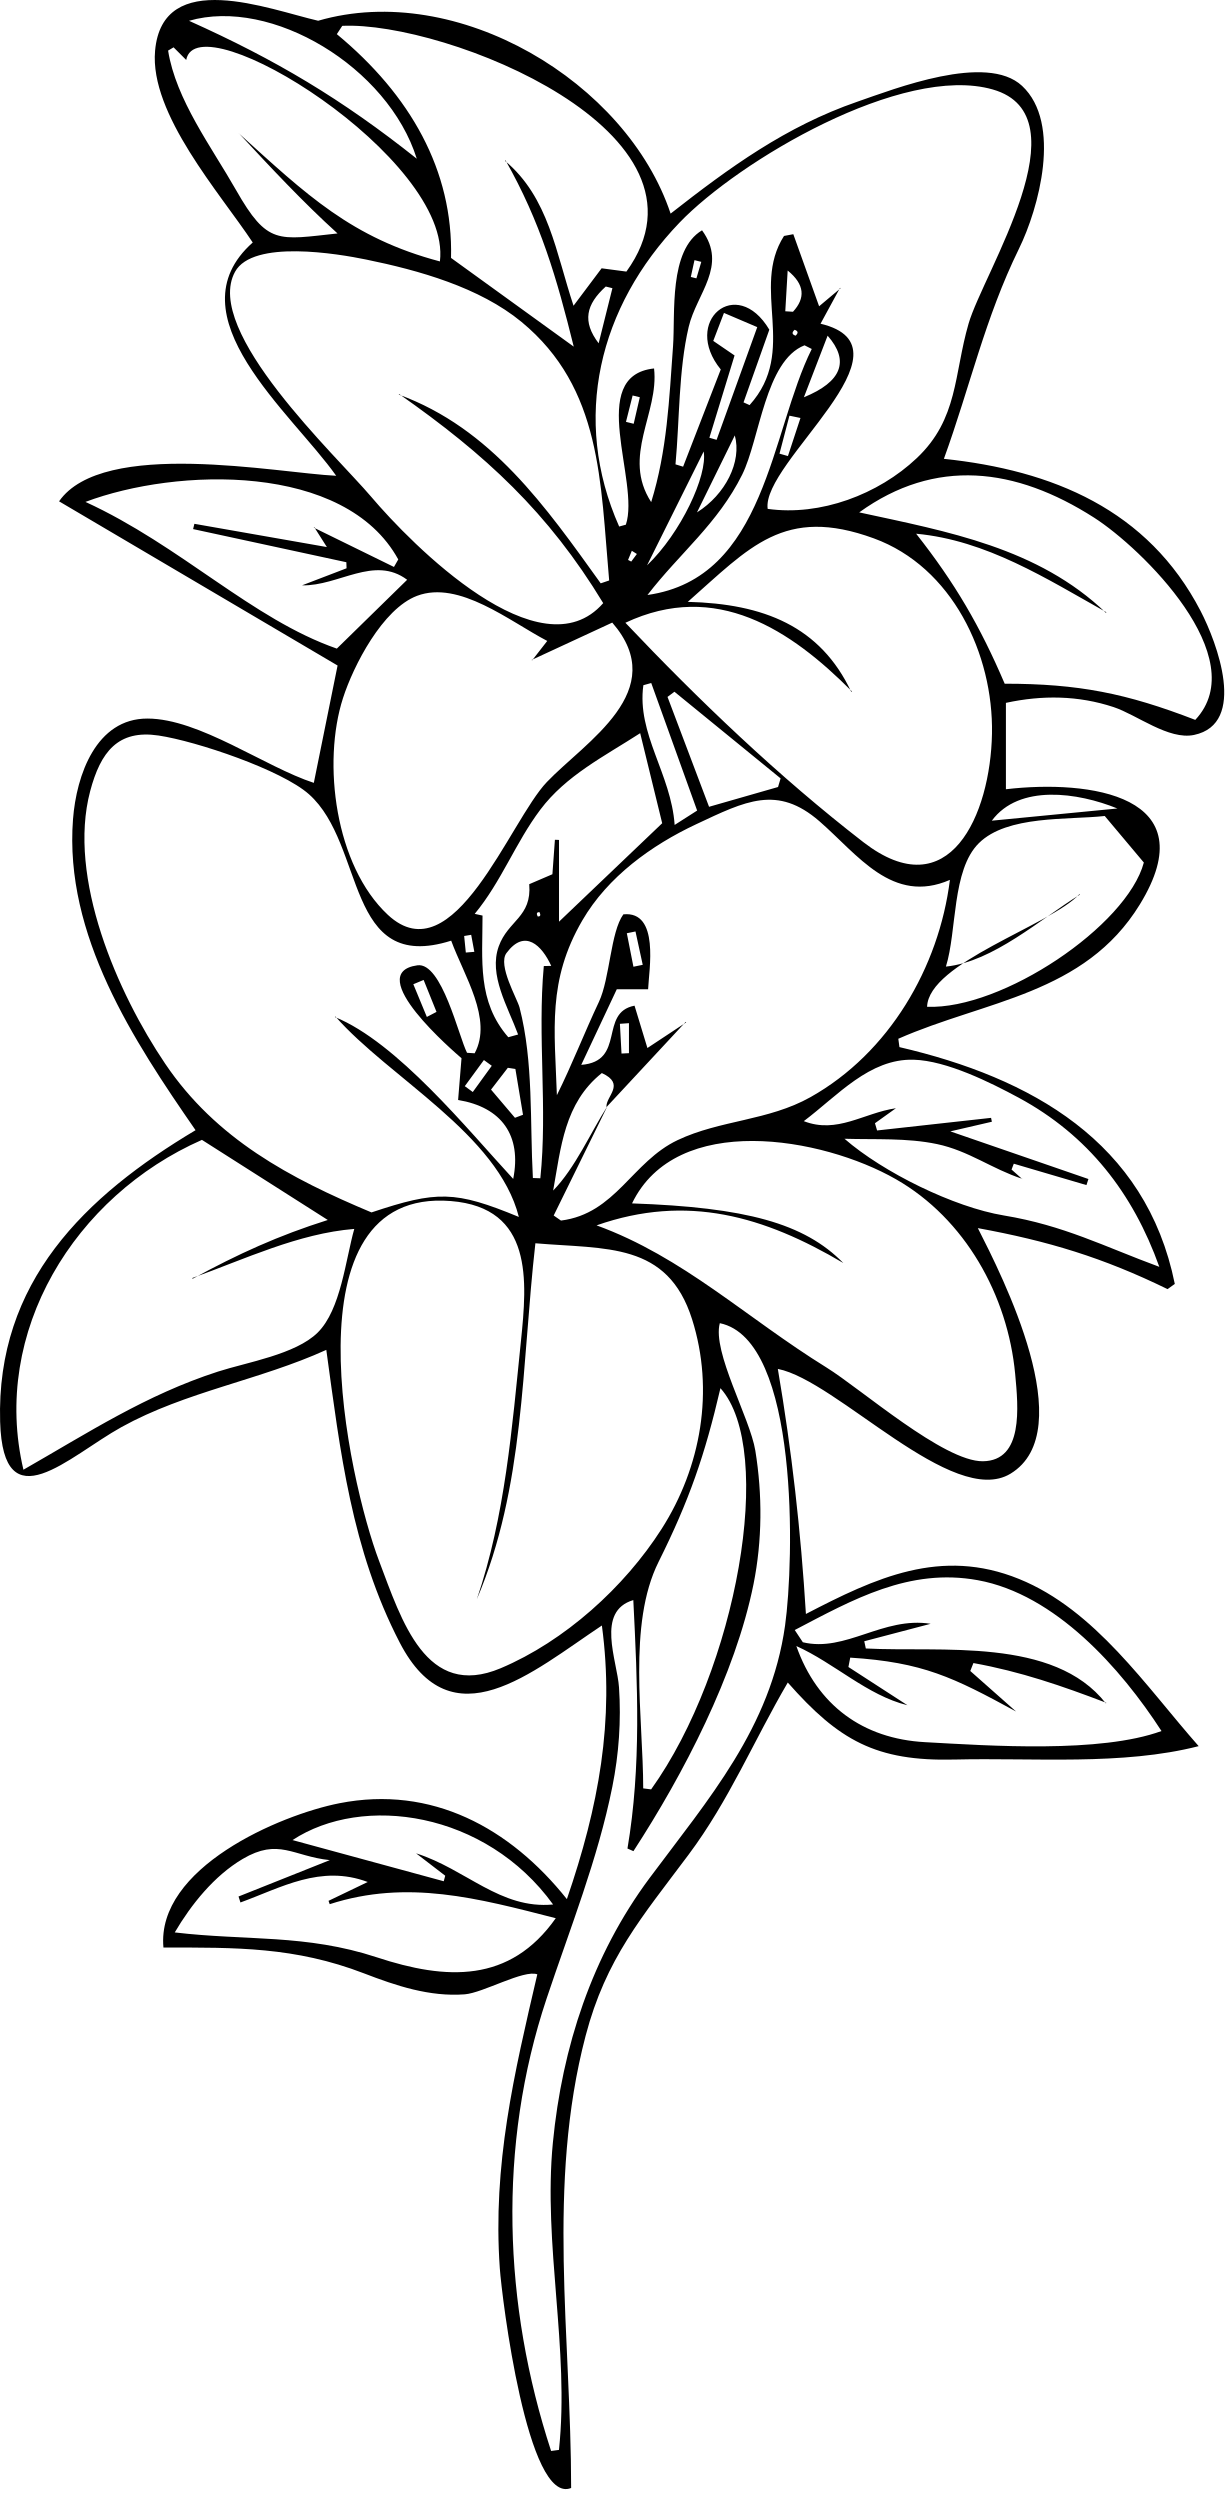
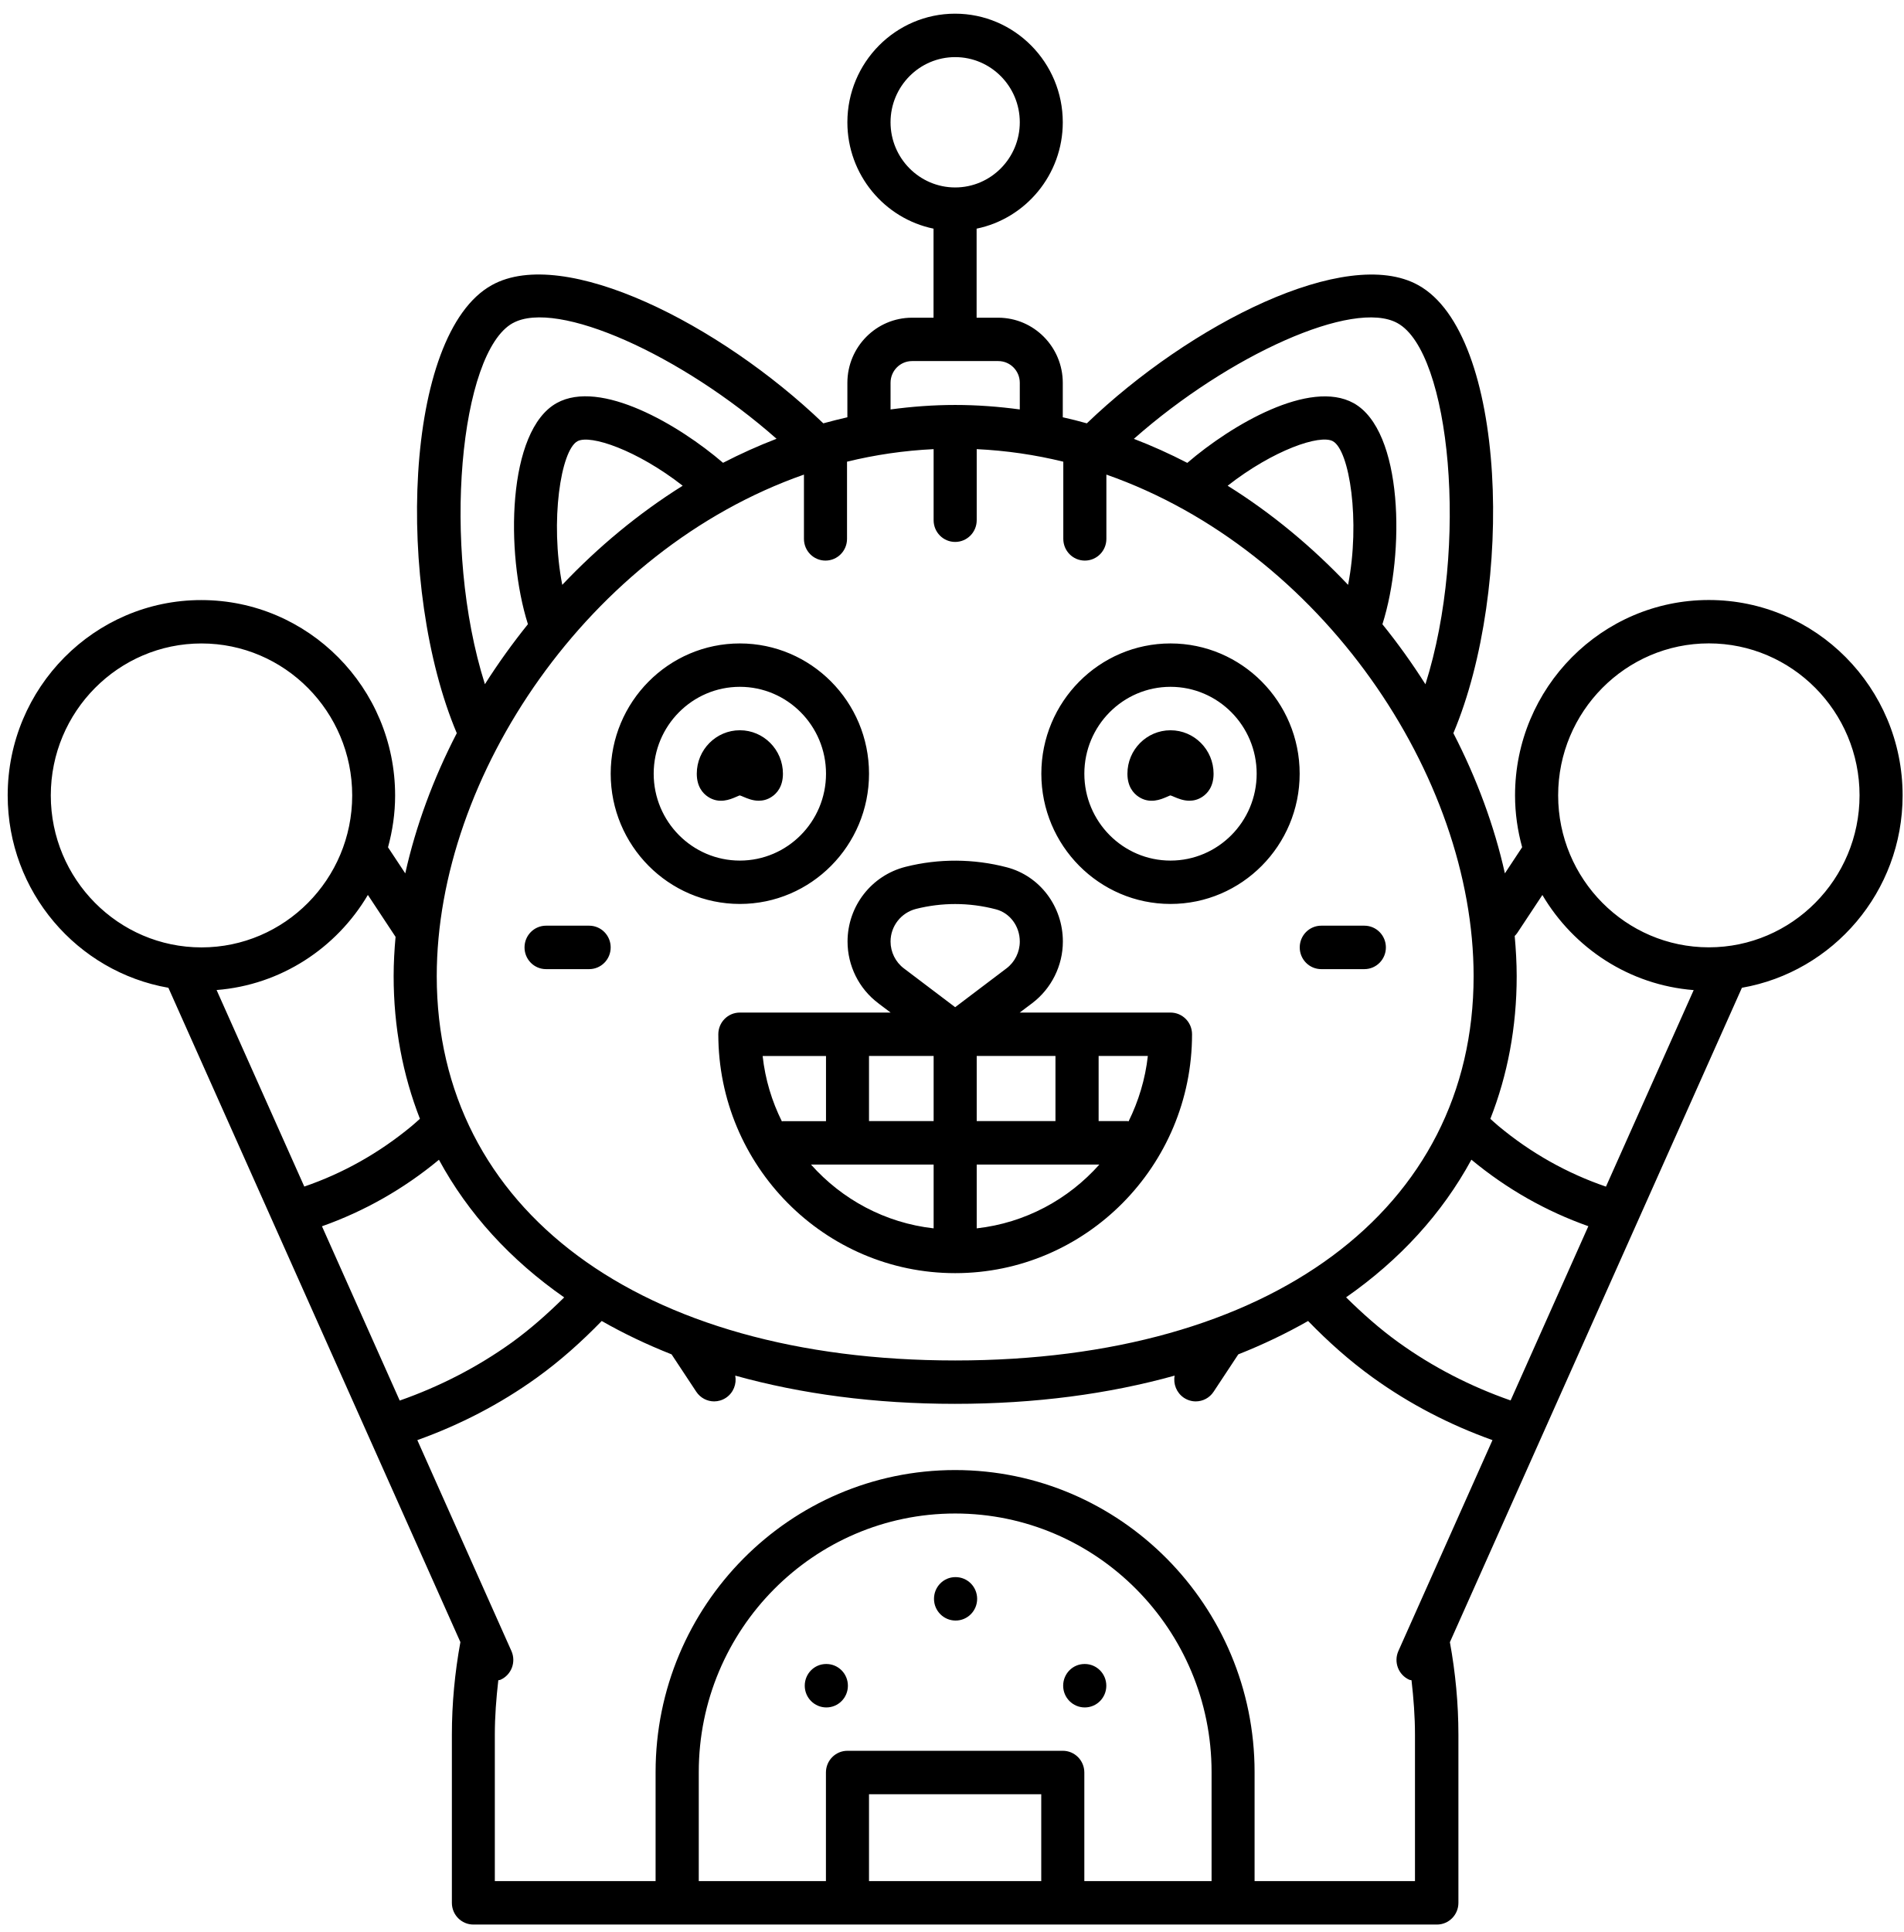
- <svg xmlns="http://www.w3.org/2000/svg" width="95" height="194" viewBox="0 0 95 194" fill="none">
-   <path d="M24.351 60.758C25.003 57.535 25.626 54.472 26.196 51.644C19.026 47.418 11.811 43.162 4.584 38.903C7.989 34.003 21.548 36.707 26.088 36.921C22.663 32.059 13.252 24.468 19.612 18.818C17.099 15.016 11.597 8.845 12.034 3.942C12.608 -2.555 20.879 0.735 24.689 1.61C35.483 -1.527 48.638 6.356 52.039 16.576C56.6 13.002 60.995 9.803 66.531 7.892C69.416 6.897 76.552 4.09 79.31 6.662C82.43 9.572 80.597 16.192 79.074 19.296C76.424 24.704 75.293 29.958 73.246 35.605C81.666 36.492 89.08 39.534 93.166 47.414C94.425 49.841 96.815 56.16 92.658 57.031C90.689 57.444 88.217 55.467 86.421 54.872C83.681 53.964 80.882 53.931 78.059 54.542V61.245C84.535 60.49 93.665 61.691 88.448 70.19C84.156 77.182 76.445 77.636 69.709 80.608C69.738 80.822 69.767 81.041 69.796 81.256C79.983 83.629 88.931 88.578 91.164 99.632C90.978 99.768 90.788 99.9 90.603 100.036C85.592 97.589 81.336 96.301 75.88 95.302C77.77 99.017 83.887 111.041 78.414 114.359C73.94 117.071 64.925 107.115 60.36 106.228C61.445 112.609 62.143 118.784 62.539 125.244C67.942 122.437 73.007 120.063 79.079 122.528C84.993 124.926 88.935 130.878 93.017 135.501C87.078 137.024 80.193 136.388 74.064 136.541C67.971 136.689 65.094 135.059 61.132 130.564C58.498 135.063 56.583 139.711 53.425 143.933C49.81 148.771 47.02 151.97 45.443 157.98C42.409 169.549 44.32 181.317 44.32 193.068C40.923 194.459 38.942 178.254 38.785 176.025C38.219 167.981 39.891 160.943 41.695 153.208C40.655 152.82 37.485 154.649 36.065 154.76C33.332 154.966 30.744 154.095 28.239 153.13C22.877 151.07 18.333 151.128 12.682 151.128C12.121 144.957 21.688 140.846 26.344 139.93C33.498 138.526 39.573 141.832 43.99 147.372C46.454 140.198 47.7 133.54 46.706 126.139C41.257 129.767 35.062 135.265 31.021 127.468C27.269 120.224 26.41 112.663 25.321 104.75C20.165 107.099 14.403 107.986 9.425 110.743C5.343 113.005 0.241 118.239 0.01 110.322C-0.303 99.487 6.594 92.821 15.175 87.703C10.362 80.748 4.976 72.567 5.665 63.577C5.929 60.135 7.465 55.751 11.444 55.76C15.476 55.768 20.537 59.503 24.363 60.754L24.351 60.758ZM83.8 69.422L83.763 69.389C81.485 71.824 72.058 74.697 71.942 78.127C77.762 78.358 87.449 71.853 88.762 66.933C87.841 65.835 86.929 64.749 85.728 63.321C82.876 63.639 78.158 63.247 75.958 65.431C73.849 67.523 74.27 72.233 73.403 75.007C77.06 74.639 80.754 71.308 83.796 69.426L83.8 69.422ZM18.531 10.344C23.789 15.111 27.273 18.467 34.137 20.287C35.124 12.3 15.315 -7.67595e-05 14.449 4.652C14.123 4.326 13.796 4 13.47 3.673C13.33 3.756 13.186 3.843 13.045 3.925C13.644 7.727 16.426 11.421 18.312 14.74C20.764 19.049 21.565 18.611 26.192 18.116C23.48 15.656 21.032 13.023 18.535 10.34L18.531 10.344ZM24.343 40.942C26.419 41.961 28.495 42.977 30.571 43.996C30.683 43.802 30.794 43.608 30.905 43.414C26.778 35.877 13.701 36.286 6.631 38.948C14.04 42.349 19.55 48.037 26.138 50.332C28.231 48.285 29.919 46.629 31.595 44.991C29.031 43.071 26.291 45.486 23.434 45.424C24.586 44.983 25.738 44.541 26.893 44.099C26.889 43.942 26.881 43.785 26.877 43.629L14.985 41.057C15.018 40.921 15.051 40.785 15.084 40.648C18.399 41.23 21.713 41.812 25.366 42.452C24.863 41.66 24.623 41.28 24.384 40.904L24.347 40.946L24.343 40.942ZM79.326 91.476C76.99 90.716 75.17 89.296 72.71 88.78C70.369 88.289 67.905 88.442 65.532 88.368C68.541 90.984 74.031 93.68 77.898 94.32C82.558 95.091 85.674 96.726 89.963 98.307C87.92 92.586 84.436 88.091 79.041 85.177C76.862 84.001 73.457 82.304 70.898 82.234C67.468 82.139 65.008 85.016 62.374 87.001C64.966 88.008 67.009 86.37 69.523 85.998C68.822 86.502 68.359 86.832 67.897 87.162C67.951 87.348 68.008 87.534 68.062 87.724C71.009 87.398 73.96 87.072 76.907 86.746C76.928 86.845 76.949 86.944 76.969 87.047C76.02 87.266 75.075 87.489 73.746 87.794C77.564 89.111 81.014 90.303 84.461 91.492C84.411 91.649 84.358 91.806 84.308 91.963C82.43 91.41 80.552 90.857 78.67 90.303C78.612 90.456 78.554 90.605 78.496 90.757C78.785 91.013 79.074 91.269 79.363 91.525L79.322 91.484L79.326 91.476ZM85.856 132.141C82.385 130.816 79.207 129.718 75.537 129.053C75.454 129.26 75.372 129.462 75.293 129.668C76.478 130.717 77.663 131.765 78.847 132.814C73.964 130.151 71.612 128.991 65.978 128.632C65.932 128.876 65.887 129.115 65.837 129.359C67.364 130.349 68.892 131.336 70.419 132.327C67.294 131.559 64.764 129.066 61.796 127.733C63.414 132.331 66.964 134.927 71.769 135.191C76.825 135.472 85.377 136.062 90.132 134.328C86.971 129.441 81.881 123.716 75.876 122.623C70.555 121.653 66.188 124.125 61.672 126.49C61.883 126.808 62.089 127.122 62.3 127.439C65.623 128.24 68.52 125.421 72.219 126.007C70.27 126.519 68.669 126.94 67.067 127.361C67.109 127.547 67.146 127.737 67.187 127.922C72.97 128.228 81.774 127.01 85.815 132.182L85.852 132.137L85.856 132.141ZM85.856 47.513C81.188 44.896 76.561 41.924 71.092 41.416C74.101 45.234 76.053 48.582 77.964 53.056C83.693 53.056 87.408 53.799 92.753 55.863C97.285 51.033 88.588 42.531 84.903 40.17C78.79 36.257 72.573 35.505 66.675 39.761C73.539 41.251 80.548 42.502 85.819 47.554L85.856 47.513ZM39.185 12.478C42.587 15.326 43.135 19.61 44.506 23.725C45.401 22.532 46.078 21.628 46.685 20.82C47.507 20.927 48.093 21.005 48.609 21.075C56.418 10.274 34.521 1.626 26.559 2.006C26.419 2.221 26.278 2.435 26.138 2.65C31.842 7.372 35.173 13.229 35 20.015C38.335 22.425 41.208 24.501 44.522 26.899C43.21 21.591 41.943 17.224 39.227 12.441L39.185 12.478ZM14.915 99.182L14.956 99.227C18.465 97.308 21.639 95.868 25.436 94.671C22.085 92.537 18.927 90.526 15.67 88.454C5.789 92.813 -0.708 103.355 1.818 114.05C6.862 111.168 11.332 108.238 16.921 106.434C19.158 105.712 22.939 105.105 24.652 103.409C26.452 101.63 26.819 97.737 27.492 95.364C23.145 95.719 19.001 97.708 14.915 99.178V99.182ZM41.253 51.207L41.29 51.248C41.641 50.794 41.996 50.344 42.467 49.737C39.54 48.21 35.627 45.003 32.362 46.237C29.688 47.248 27.426 51.657 26.617 54.17C24.995 59.202 26.006 67.172 30.096 70.99C35.219 75.766 39.544 63.705 42.442 60.68C45.426 57.555 52.109 53.613 47.511 48.313C45.443 49.271 43.35 50.241 41.257 51.211L41.253 51.207ZM66.106 53.65C61.35 48.862 55.564 45.024 48.53 48.326C54.21 54.323 60.451 60.292 66.997 65.352C73.671 70.512 76.862 63.227 76.978 56.932C77.093 50.753 73.882 43.996 67.814 41.779C60.839 39.229 58.164 42.485 53.372 46.704C59.258 46.852 63.654 48.59 66.06 53.692L66.106 53.65ZM30.942 30.618C38.124 33.244 42.351 39.328 46.615 45.267C46.834 45.193 47.053 45.119 47.271 45.044C46.586 37.396 46.714 30.136 40.469 24.98C37.212 22.293 32.482 20.972 28.404 20.139C26.249 19.697 19.625 18.562 18.238 21.092C15.724 25.682 26.13 35.39 28.788 38.531C31.97 42.287 41.938 52.379 46.809 46.803C42.537 39.753 37.666 35.27 30.976 30.581L30.938 30.623L30.942 30.618ZM47.061 85.908C46.995 85.07 48.584 84.129 46.702 83.27C43.783 85.598 43.528 89.061 42.925 92.388C44.642 90.63 45.827 87.889 47.139 85.833C45.748 88.665 44.357 91.492 42.966 94.324C43.156 94.456 43.346 94.584 43.532 94.716C47.779 94.179 49.038 90.151 52.588 88.471C55.894 86.906 59.617 86.981 62.898 85.136C68.999 81.706 72.862 75.069 73.713 68.279C69.247 70.223 66.559 66.31 63.588 63.73C60.315 60.89 57.863 62.157 54.032 63.957C50.549 65.592 47.164 68.035 45.191 71.42C42.467 76.096 43.041 79.91 43.214 84.987C44.39 82.622 45.352 80.129 46.479 77.739C47.333 75.919 47.374 72.328 48.373 70.953C51.205 70.668 50.355 75.283 50.293 76.769H47.861C46.986 78.635 46.124 80.472 45.104 82.634C48.592 82.362 46.454 78.577 49.24 78.04C49.562 79.105 49.88 80.154 50.239 81.326C51.267 80.649 52.257 79.993 53.248 79.337L53.211 79.299C51.16 81.504 49.112 83.708 47.061 85.912V85.908ZM65.226 22.372L65.189 22.334C64.69 23.255 64.186 24.179 63.674 25.12C71.393 26.965 59.06 35.894 59.572 39.489C63.666 40.066 68.165 38.366 71.137 35.555C74.369 32.505 74.014 29.071 75.161 25.116C76.317 21.133 84.242 9.006 77.04 6.943C70.027 4.932 57.297 12.511 52.728 17.278C46.471 23.804 44.332 32.484 48.047 40.859C48.221 40.809 48.394 40.764 48.567 40.715C49.686 37.384 45.468 29.157 50.755 28.592C51.155 32.063 48.221 35.402 50.532 38.964C51.77 34.969 51.927 31.002 52.228 26.862C52.41 24.324 51.882 19.42 54.478 17.872C56.492 20.63 54.049 22.784 53.442 25.368C52.65 28.744 52.74 32.579 52.418 36.034C52.617 36.096 52.81 36.158 53.009 36.215C53.999 33.656 54.99 31.101 55.931 28.67C52.889 24.947 57.149 21.298 59.7 25.583C59.01 27.523 58.354 29.376 57.698 31.225L58.168 31.436C61.97 27.213 58.214 22.417 60.839 18.31C61.078 18.265 61.318 18.219 61.561 18.174C62.217 20.011 62.878 21.847 63.563 23.767C64.12 23.296 64.677 22.834 65.23 22.367L65.226 22.372ZM25.985 78.92C30.814 80.884 36.288 87.654 39.825 91.484C40.494 88.116 38.934 85.916 35.549 85.359C35.627 84.393 35.71 83.406 35.813 82.118C35.297 81.669 28.074 75.506 32.391 74.908C34.286 74.647 35.594 80.43 36.242 81.697C36.441 81.71 36.635 81.722 36.833 81.735C38.257 79.101 35.999 75.7 35.012 72.996C26.745 75.613 28.4 65.571 23.979 61.637C21.858 59.747 15.254 57.518 12.302 57.076C9.153 56.606 7.807 58.343 6.998 61.39C5.211 68.126 9.116 77.066 12.818 82.544C16.764 88.388 22.493 91.43 28.829 94.084C33.906 92.388 35.318 92.392 40.263 94.435C38.636 88 30.212 83.646 26.026 78.878L25.989 78.92H25.985ZM37.002 124.1C39.202 117.641 39.73 110.814 40.424 104.073C40.907 99.388 41.398 93.713 34.979 93.201C21.982 92.165 27.038 114.854 29.419 121.137C31.169 125.751 33.048 131.906 38.855 129.454C43.821 127.357 48.456 123.163 51.337 118.652C54.412 113.831 55.452 107.895 53.706 102.377C51.803 96.363 47.032 96.949 41.546 96.478C40.469 105.976 40.725 115.387 37.002 124.1ZM46.301 95.091C53.017 97.539 57.892 102.253 64.12 106.108C66.824 107.784 73.246 113.435 76.276 113.393C79.425 113.352 79.021 109.229 78.777 106.624C78.208 100.528 74.889 94.571 69.519 91.505C63.778 88.223 52.484 86.254 49.046 93.383C57.871 93.692 62.407 94.918 65.441 98.01C59.303 94.382 53.327 92.623 46.297 95.087L46.301 95.091ZM42.768 190.195C42.97 190.167 43.173 190.142 43.375 190.113C44.209 182.279 42.132 174.209 42.904 166.264C43.623 158.863 45.938 151.747 50.404 145.741C54.994 139.575 59.807 134.073 60.921 126.143C61.619 121.186 62.056 103.958 55.857 102.678C55.258 104.907 58.197 110.021 58.614 112.572C59.167 115.985 59.155 119.527 58.474 122.924C57.062 129.945 53.038 137.672 49.154 143.649C49.001 143.583 48.844 143.512 48.691 143.446C49.773 137.065 49.471 130.692 49.145 124.166C46.219 125.037 47.895 128.847 48.035 130.94C48.208 133.511 48.027 136.112 47.519 138.642C46.396 144.264 44.225 149.667 42.417 155.086C38.595 166.544 39.062 178.878 42.764 190.191L42.768 190.195ZM13.561 149.956C19.072 150.612 23.736 150.075 29.238 151.887C34.637 153.666 39.565 153.91 43.127 148.853C37.089 147.306 31.619 145.82 25.585 147.764C25.556 147.677 25.523 147.59 25.494 147.504C26.509 147.017 27.521 146.53 28.536 146.043C24.879 144.672 21.825 146.48 18.659 147.632C18.609 147.479 18.56 147.322 18.51 147.169C20.871 146.228 23.232 145.287 25.593 144.346C22.733 144.049 21.627 142.604 18.824 144.259C16.62 145.564 14.837 147.784 13.561 149.956ZM49.909 138.778C50.115 138.803 50.322 138.828 50.528 138.856C57.186 129.557 60.203 112.514 55.906 107.722C54.693 112.939 53.479 116.439 51.106 121.199C48.683 126.057 49.913 133.309 49.913 138.782L49.909 138.778ZM39.445 80.488C39.697 80.418 39.953 80.348 40.205 80.278C39.404 78.106 37.902 75.663 38.702 73.438C39.425 71.42 41.282 71.172 41.068 68.613C41.769 68.312 42.31 68.076 42.867 67.841C42.937 66.896 42.999 66.029 43.061 65.166L43.379 65.179V71.523C46.07 68.956 48.609 66.533 51.386 63.883C50.846 61.675 50.239 59.194 49.678 56.895C46.871 58.707 43.928 60.172 41.926 62.834C40.003 65.389 38.905 68.419 36.837 70.916C37.039 70.962 37.241 71.007 37.444 71.048C37.444 74.524 37.018 77.71 39.45 80.496L39.445 80.488ZM42.921 147.789C37.683 140.549 28.136 139.211 22.7 142.79C26.662 143.867 30.55 144.928 34.434 145.985C34.472 145.84 34.513 145.7 34.55 145.556C33.906 145.06 33.266 144.565 32.288 143.818C36.16 145.044 38.822 148.177 42.917 147.789H42.921ZM32.342 12.317C30.117 5.201 21.057 -0.235 14.667 1.614C21.416 4.643 26.53 7.694 32.342 12.317ZM50.247 46.171C59.477 44.863 59.778 33.528 62.993 27.081C62.807 26.986 62.618 26.891 62.432 26.796C59.382 27.985 58.956 34.081 57.594 36.831C55.708 40.632 52.765 42.902 50.247 46.167V46.171ZM55.023 62.607C57.087 62.017 58.73 61.542 60.376 61.072C60.442 60.849 60.508 60.626 60.575 60.403C57.83 58.162 55.085 55.921 52.336 53.679C52.158 53.811 51.977 53.948 51.799 54.08C52.843 56.841 53.888 59.602 55.023 62.607ZM42.199 74.965C42.392 74.965 42.582 74.957 42.776 74.953C42.054 73.368 40.725 72.031 39.301 73.958C38.607 74.899 40.135 77.487 40.316 78.181C41.41 82.395 41.113 87.092 41.352 91.414C41.546 91.422 41.736 91.426 41.93 91.434C42.496 85.99 41.699 80.467 42.199 74.965ZM50.536 53.002C50.334 53.06 50.128 53.114 49.925 53.172C49.401 56.957 52.076 60.04 52.352 64.015C53.231 63.453 53.702 63.152 54.098 62.9C52.86 59.458 51.7 56.23 50.536 53.002ZM57 27.589C56.265 29.983 55.654 31.976 55.048 33.97L55.609 34.131C56.637 31.283 57.665 28.435 58.763 25.385C57.892 25.013 57.128 24.687 56.179 24.283C55.861 25.116 55.63 25.719 55.349 26.454C55.939 26.858 56.443 27.201 57.004 27.585L57 27.589ZM86.71 62.739C83.648 61.493 79.083 60.82 76.965 63.685C80.338 63.358 83.268 63.074 86.71 62.739ZM50.21 43.872C52.843 41.354 54.92 36.892 54.606 35.035C53.104 38.052 51.659 40.962 50.21 43.872ZM62.382 30.829C65.321 29.628 65.945 28.01 64.223 26.049C63.604 27.659 63.076 29.021 62.382 30.829ZM54.086 39.761C56.286 38.382 57.582 35.832 57.021 33.788C56.042 35.778 55.064 37.767 54.086 39.761ZM46.454 26.644L47.523 22.363C47.35 22.322 47.176 22.277 47.007 22.235C45.48 23.622 45.162 24.943 46.458 26.644H46.454ZM39.961 86.741C40.168 86.663 40.374 86.585 40.585 86.506C40.386 85.322 40.188 84.137 39.994 82.952C39.8 82.923 39.602 82.89 39.408 82.861C38.995 83.398 38.583 83.935 38.104 84.554C38.797 85.367 39.379 86.056 39.965 86.746L39.961 86.741ZM60.934 24.155C61.136 24.167 61.334 24.179 61.536 24.192C62.506 23.139 62.461 22.078 61.123 20.993C61.062 22.045 61 23.098 60.938 24.151L60.934 24.155ZM33.122 78.915C33.374 78.783 33.621 78.655 33.873 78.523C33.539 77.698 33.209 76.872 32.874 76.043C32.606 76.154 32.342 76.266 32.074 76.377C32.424 77.223 32.771 78.069 33.122 78.911V78.915ZM62.118 32.435C61.833 32.377 61.549 32.315 61.26 32.257L60.488 35.204L61.144 35.39C61.47 34.403 61.792 33.417 62.118 32.431V32.435ZM49.154 75.019C49.393 74.969 49.636 74.92 49.876 74.87C49.69 74.008 49.5 73.145 49.314 72.282C49.092 72.328 48.869 72.373 48.642 72.419C48.811 73.285 48.98 74.152 49.154 75.019ZM36.065 84.285C36.271 84.438 36.482 84.587 36.688 84.74C37.179 84.063 37.67 83.382 38.162 82.705C37.959 82.556 37.753 82.407 37.551 82.259C37.056 82.936 36.56 83.613 36.069 84.285H36.065ZM48.803 79.398C48.572 79.415 48.336 79.431 48.105 79.448C48.146 80.216 48.188 80.983 48.229 81.755C48.423 81.747 48.613 81.735 48.807 81.726V79.403L48.803 79.398ZM49.645 30.825C49.459 30.779 49.277 30.734 49.092 30.689C48.918 31.37 48.745 32.055 48.576 32.736C48.774 32.785 48.972 32.835 49.174 32.885C49.331 32.199 49.488 31.51 49.649 30.825H49.645ZM36.147 73.917C36.366 73.9 36.589 73.88 36.808 73.863C36.725 73.422 36.643 72.984 36.564 72.542C36.383 72.571 36.201 72.604 36.019 72.633C36.061 73.062 36.106 73.488 36.147 73.917ZM53.607 21.492C53.752 21.529 53.896 21.562 54.041 21.6C54.169 21.174 54.296 20.745 54.42 20.32C54.243 20.275 54.065 20.233 53.892 20.188C53.797 20.621 53.702 21.059 53.607 21.492ZM49.422 42.989C49.29 42.906 49.158 42.824 49.03 42.741C48.931 42.977 48.836 43.216 48.737 43.451C48.819 43.492 48.902 43.534 48.984 43.579C49.129 43.381 49.277 43.187 49.422 42.989ZM41.868 70.784C41.658 70.772 41.608 70.883 41.72 71.114C41.93 71.139 41.98 71.028 41.868 70.784ZM61.739 26.049C61.965 25.839 61.941 25.686 61.66 25.591C61.429 25.806 61.454 25.958 61.739 26.049Z" fill="black" />
+ <svg xmlns="http://www.w3.org/2000/svg" width="135" height="137" viewBox="0 0 135 137" fill="none">
+   <path d="M62.269 71.13L63.161 71.802H52.468C51.623 71.802 50.941 72.49 50.941 73.342C50.941 82.679 58.479 90.28 67.739 90.28C76.998 90.28 84.537 82.679 84.537 73.342C84.537 72.49 83.854 71.802 83.009 71.802H72.316L73.209 71.13C74.563 70.103 75.376 68.473 75.376 66.768V66.763C75.376 64.275 73.744 62.115 71.403 61.502C69.056 60.888 66.584 60.872 64.232 61.464C61.802 62.073 60.106 64.259 60.106 66.768C60.106 68.478 60.915 70.108 62.274 71.13L62.269 71.13ZM69.266 79.498V74.877H74.851V79.498H69.266ZM66.211 79.498H61.628V74.877H66.211V79.498ZM58.578 74.882V79.504H55.523C55.497 79.504 55.476 79.519 55.45 79.519C54.741 78.096 54.264 76.534 54.085 74.883H58.584L58.578 74.882ZM57.513 82.579H66.211V87.104C62.767 86.718 59.712 85.051 57.513 82.579ZM69.266 87.104V82.579H77.964C75.765 85.051 72.71 86.718 69.266 87.104ZM80.032 79.514C80.006 79.514 79.985 79.498 79.959 79.498H77.912V74.877H81.403C81.219 76.529 80.741 78.085 80.038 79.514L80.032 79.514ZM64.967 64.45C65.875 64.222 66.809 64.106 67.738 64.106C68.71 64.106 69.681 64.233 70.631 64.482C71.623 64.741 72.321 65.678 72.321 66.763V66.768C72.321 67.509 71.969 68.224 71.376 68.669L67.738 71.421L64.101 68.669C63.508 68.224 63.156 67.509 63.156 66.768C63.156 65.673 63.901 64.72 64.967 64.45ZM134.929 56.404C134.929 48.761 128.767 42.547 121.186 42.547C113.606 42.547 107.443 48.761 107.443 56.404C107.443 57.68 107.626 58.908 107.947 60.078L106.723 61.931C105.973 58.569 104.734 55.214 103.07 51.99C107.401 41.722 106.87 23.682 100.571 20.216C95.479 17.395 84.424 22.968 77.076 30.019C76.514 29.86 75.947 29.717 75.37 29.59V27.15C75.37 24.604 73.317 22.529 70.787 22.529H69.259V16.214C72.74 15.5 75.37 12.387 75.37 8.672C75.37 4.427 71.942 0.97 67.732 0.97C63.522 0.97 60.094 4.427 60.094 8.672C60.094 12.387 62.724 15.5 66.204 16.214V22.529H64.677C62.152 22.529 60.094 24.599 60.094 27.15V29.59C59.522 29.717 58.955 29.865 58.388 30.019C51.039 22.963 39.984 17.395 34.892 20.211C28.593 23.678 28.058 41.722 32.394 51.99C30.73 55.209 29.491 58.564 28.74 61.931L27.517 60.083C27.837 58.908 28.021 57.68 28.021 56.41C28.021 48.767 21.858 42.552 14.277 42.552C6.708 42.547 0.545 48.761 0.545 56.404C0.545 63.238 5.479 68.917 11.941 70.044L32.65 116.443C32.256 118.597 32.046 120.805 32.046 123.007V134.932C32.046 135.784 32.728 136.472 33.574 136.472H101.899C102.745 136.472 103.427 135.784 103.427 134.932V123.007C103.427 120.805 103.217 118.603 102.823 116.449L123.532 70.044C129.994 68.917 134.929 63.237 134.929 56.404ZM63.155 8.671C63.155 6.125 65.208 4.05 67.738 4.05C70.263 4.05 72.321 6.119 72.321 8.671C72.321 11.217 70.268 13.292 67.738 13.292C65.213 13.292 63.155 11.222 63.155 8.671ZM121.187 45.623C127.082 45.623 131.875 50.46 131.875 56.399C131.875 62.343 127.077 67.176 121.187 67.176C115.292 67.176 110.5 62.338 110.5 56.399C110.5 50.455 115.298 45.623 121.187 45.623ZM107.603 66.154L109.382 63.465C111.608 67.234 115.545 69.849 120.112 70.209L113.891 84.145C111.141 83.203 108.574 81.768 106.274 79.852C106.07 79.683 105.886 79.508 105.692 79.339C106.91 76.237 107.56 72.849 107.56 69.218C107.56 68.276 107.503 67.323 107.419 66.371C107.482 66.302 107.55 66.239 107.603 66.154ZM107.125 99.305C104.29 98.315 101.613 96.944 99.167 95.181C97.844 94.229 96.621 93.138 95.461 91.995C99.272 89.338 102.28 86.046 104.348 82.234C106.857 84.315 109.645 85.892 112.642 86.951L107.13 99.305H107.125ZM99.109 22.915C102.847 24.974 104.196 38.715 101.088 48.522C100.159 47.056 99.141 45.632 98.038 44.267C99.645 39.201 99.513 30.531 95.991 28.584C92.894 26.874 87.351 30.113 84.201 32.823C82.973 32.188 81.708 31.616 80.411 31.119C87.151 25.164 95.997 21.184 99.109 22.915ZM95.603 41.472C93.067 38.794 90.201 36.401 87.062 34.443C90.295 31.913 93.608 30.78 94.526 31.288C95.713 31.945 96.479 36.968 95.603 41.472ZM63.156 27.144C63.156 26.292 63.838 25.604 64.683 25.604H70.793C71.639 25.604 72.321 26.292 72.321 27.144V29.034C70.82 28.832 69.292 28.716 67.738 28.716C66.184 28.716 64.657 28.832 63.156 29.034L63.156 27.144ZM36.373 22.91C39.491 21.189 48.331 25.164 55.071 31.114C53.775 31.611 52.51 32.183 51.276 32.818C48.121 30.108 42.578 26.869 39.486 28.578C35.969 30.526 35.832 39.196 37.439 44.262C36.342 45.627 35.318 47.051 34.389 48.517C31.276 38.709 32.63 24.968 36.368 22.91L36.373 22.91ZM39.874 41.472C38.998 36.962 39.77 31.939 40.951 31.288C41.864 30.791 45.182 31.918 48.415 34.443C45.276 36.407 42.41 38.794 39.874 41.472ZM57.014 33.654V38.212C57.014 39.064 57.696 39.752 58.541 39.752C59.386 39.752 60.069 39.064 60.069 38.212V32.739C62.058 32.252 64.111 31.95 66.21 31.849V36.888C66.21 37.741 66.893 38.429 67.738 38.429C68.583 38.429 69.266 37.74 69.266 36.888V31.849C71.371 31.95 73.423 32.252 75.407 32.739V38.212C75.407 39.064 76.09 39.752 76.935 39.752C77.78 39.752 78.462 39.064 78.462 38.212V33.654C93.732 39.005 104.505 55.049 104.505 69.218C104.505 85.775 90.074 96.472 67.739 96.472C45.403 96.472 30.973 85.775 30.973 69.218C30.973 55.049 41.743 39.005 57.014 33.654ZM22.835 86.956C25.827 85.897 28.619 84.32 31.129 82.24C33.192 86.051 36.2 89.343 40.011 92C38.845 93.149 37.622 94.239 36.305 95.192C33.858 96.949 31.181 98.32 28.347 99.315L22.835 86.961V86.956ZM28.053 66.424C27.969 67.361 27.916 68.293 27.916 69.214C27.916 72.845 28.567 76.227 29.78 79.334C29.585 79.509 29.402 79.678 29.197 79.848C26.892 81.758 24.331 83.198 21.58 84.14L15.36 70.204C19.927 69.844 23.863 67.229 26.089 63.461L28.047 66.425L28.053 66.424ZM3.602 56.404C3.602 50.46 8.399 45.628 14.289 45.628C20.184 45.628 24.977 50.466 24.977 56.404C24.977 62.349 20.179 67.181 14.289 67.181C8.394 67.181 3.602 62.343 3.602 56.404ZM61.628 133.392V127.231H73.843V133.392H61.628ZM76.898 133.392V125.69C76.898 124.838 76.216 124.15 75.371 124.15H60.101C59.255 124.15 58.573 124.838 58.573 125.69V133.392H49.555V125.659C49.555 115.549 57.712 107.324 67.738 107.324C77.764 107.324 85.922 115.549 85.922 125.659V133.392H76.898ZM100.374 133.392H88.972V125.659C88.972 113.85 79.445 104.243 67.733 104.243C56.021 104.243 46.493 113.849 46.493 125.659V133.392H35.092V123.007C35.092 121.715 35.192 120.429 35.339 119.148C35.391 119.132 35.449 119.138 35.501 119.111C36.273 118.762 36.614 117.851 36.268 117.073L29.596 102.12C32.609 101.041 35.465 99.569 38.074 97.69C39.722 96.505 41.249 95.139 42.672 93.673C44.221 94.557 45.874 95.346 47.627 96.039L49.375 98.685C49.669 99.13 50.152 99.374 50.646 99.374C50.934 99.374 51.228 99.289 51.491 99.114C52.016 98.759 52.252 98.135 52.142 97.547C56.819 98.85 62.047 99.548 67.722 99.548C73.402 99.548 78.625 98.85 83.303 97.547C83.192 98.135 83.434 98.76 83.954 99.114C84.216 99.289 84.51 99.374 84.799 99.374C85.292 99.374 85.775 99.135 86.069 98.685L87.817 96.039C89.57 95.346 91.224 94.551 92.767 93.673C94.184 95.134 95.712 96.499 97.366 97.69C99.975 99.569 102.825 101.041 105.843 102.12L99.171 117.073C98.825 117.851 99.166 118.762 99.938 119.111C99.99 119.138 100.048 119.127 100.101 119.148C100.248 120.429 100.347 121.715 100.347 123.007V133.392H100.374ZM52.469 64.1C57.524 64.1 61.629 59.955 61.629 54.863C61.629 49.766 57.519 45.627 52.469 45.627C47.413 45.627 43.309 49.771 43.309 54.863C43.309 59.961 47.419 64.1 52.469 64.1ZM52.469 48.703C55.839 48.703 58.579 51.466 58.579 54.864C58.579 58.262 55.839 61.025 52.469 61.025C49.099 61.025 46.358 58.262 46.358 54.864C46.358 51.466 49.099 48.703 52.469 48.703ZM49.414 54.864C49.414 53.165 50.784 51.783 52.469 51.783C54.154 51.783 55.524 53.165 55.524 54.864C55.524 55.779 55.093 56.261 54.731 56.499C54.416 56.711 54.096 56.78 53.807 56.78C53.371 56.78 52.993 56.616 52.763 56.52C52.663 56.478 52.511 56.409 52.448 56.404C52.432 56.415 52.28 56.478 52.175 56.52C51.791 56.684 50.999 57.029 50.206 56.499C49.844 56.261 49.414 55.779 49.414 54.864ZM83.009 64.1C88.064 64.1 92.169 59.956 92.169 54.864C92.169 49.767 88.059 45.627 83.009 45.627C77.954 45.627 73.849 49.772 73.849 54.864C73.849 59.961 77.96 64.1 83.009 64.1ZM83.009 48.703C86.379 48.703 89.12 51.466 89.12 54.864C89.12 58.262 86.379 61.025 83.009 61.025C79.639 61.025 76.899 58.262 76.899 54.864C76.899 51.466 79.639 48.703 83.009 48.703ZM79.954 54.864C79.954 53.165 81.324 51.784 83.009 51.784C84.694 51.784 86.064 53.165 86.064 54.864C86.064 55.78 85.634 56.261 85.272 56.5C84.957 56.711 84.637 56.78 84.348 56.78C83.912 56.78 83.534 56.616 83.303 56.521C83.204 56.478 83.051 56.41 82.988 56.404C82.973 56.415 82.82 56.478 82.715 56.521C82.332 56.685 81.54 57.029 80.747 56.5C80.385 56.261 79.954 55.78 79.954 54.864ZM38.725 68.722C37.88 68.722 37.198 68.034 37.198 67.182C37.198 66.33 37.88 65.641 38.725 65.641H41.781C42.626 65.641 43.308 66.33 43.308 67.182C43.308 68.034 42.626 68.722 41.781 68.722H38.725ZM92.174 67.182C92.174 66.33 92.856 65.641 93.701 65.641H96.756C97.602 65.641 98.284 66.33 98.284 67.182C98.284 68.034 97.602 68.722 96.756 68.722H93.701C92.856 68.722 92.174 68.034 92.174 67.182ZM60.131 119.536C60.131 120.388 59.449 121.076 58.604 121.076C57.759 121.076 57.071 120.388 57.071 119.536C57.071 118.684 57.748 117.996 58.588 117.996H58.604C59.449 117.996 60.131 118.684 60.131 119.536ZM78.457 119.536C78.457 120.388 77.775 121.076 76.93 121.076C76.085 121.076 75.397 120.388 75.397 119.536C75.397 118.684 76.074 117.996 76.914 117.996H76.93C77.775 117.996 78.457 118.684 78.457 119.536ZM69.297 113.375C69.297 114.227 68.615 114.915 67.77 114.915C66.924 114.915 66.237 114.227 66.237 113.375C66.237 112.523 66.914 111.835 67.754 111.835H67.77C68.615 111.835 69.297 112.523 69.297 113.375Z" fill="black" />
</svg>
